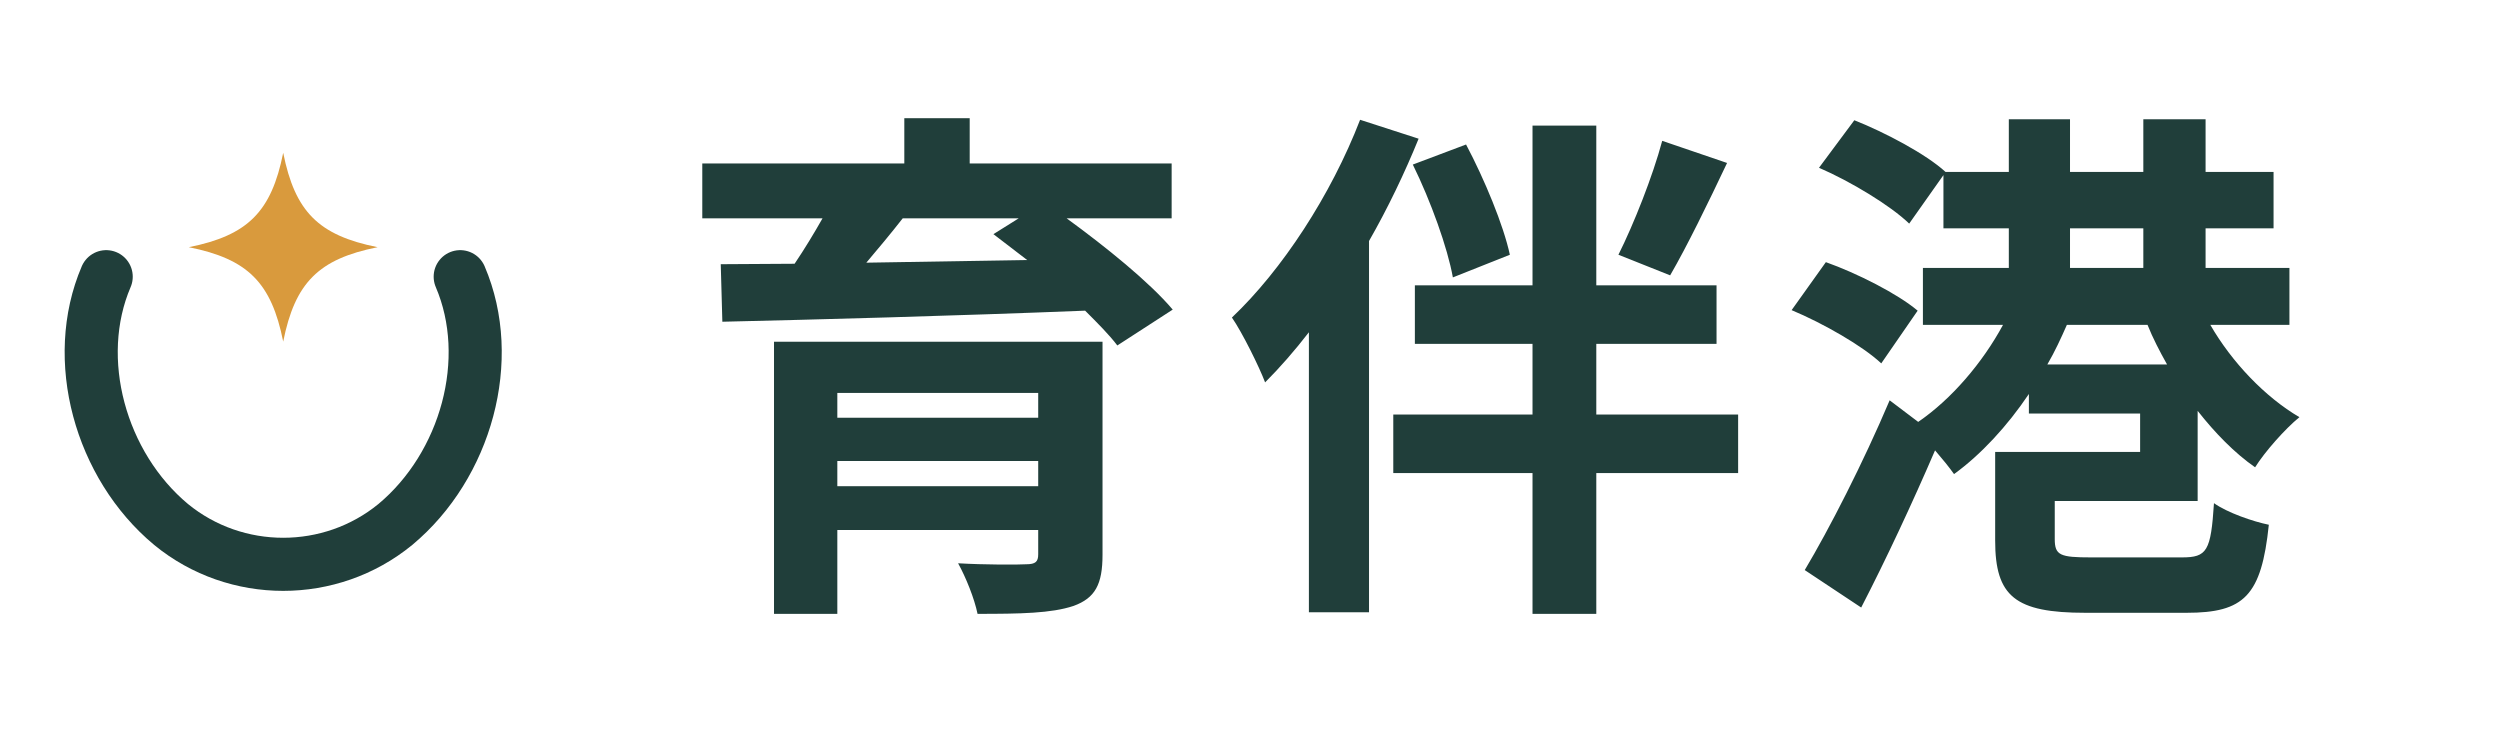
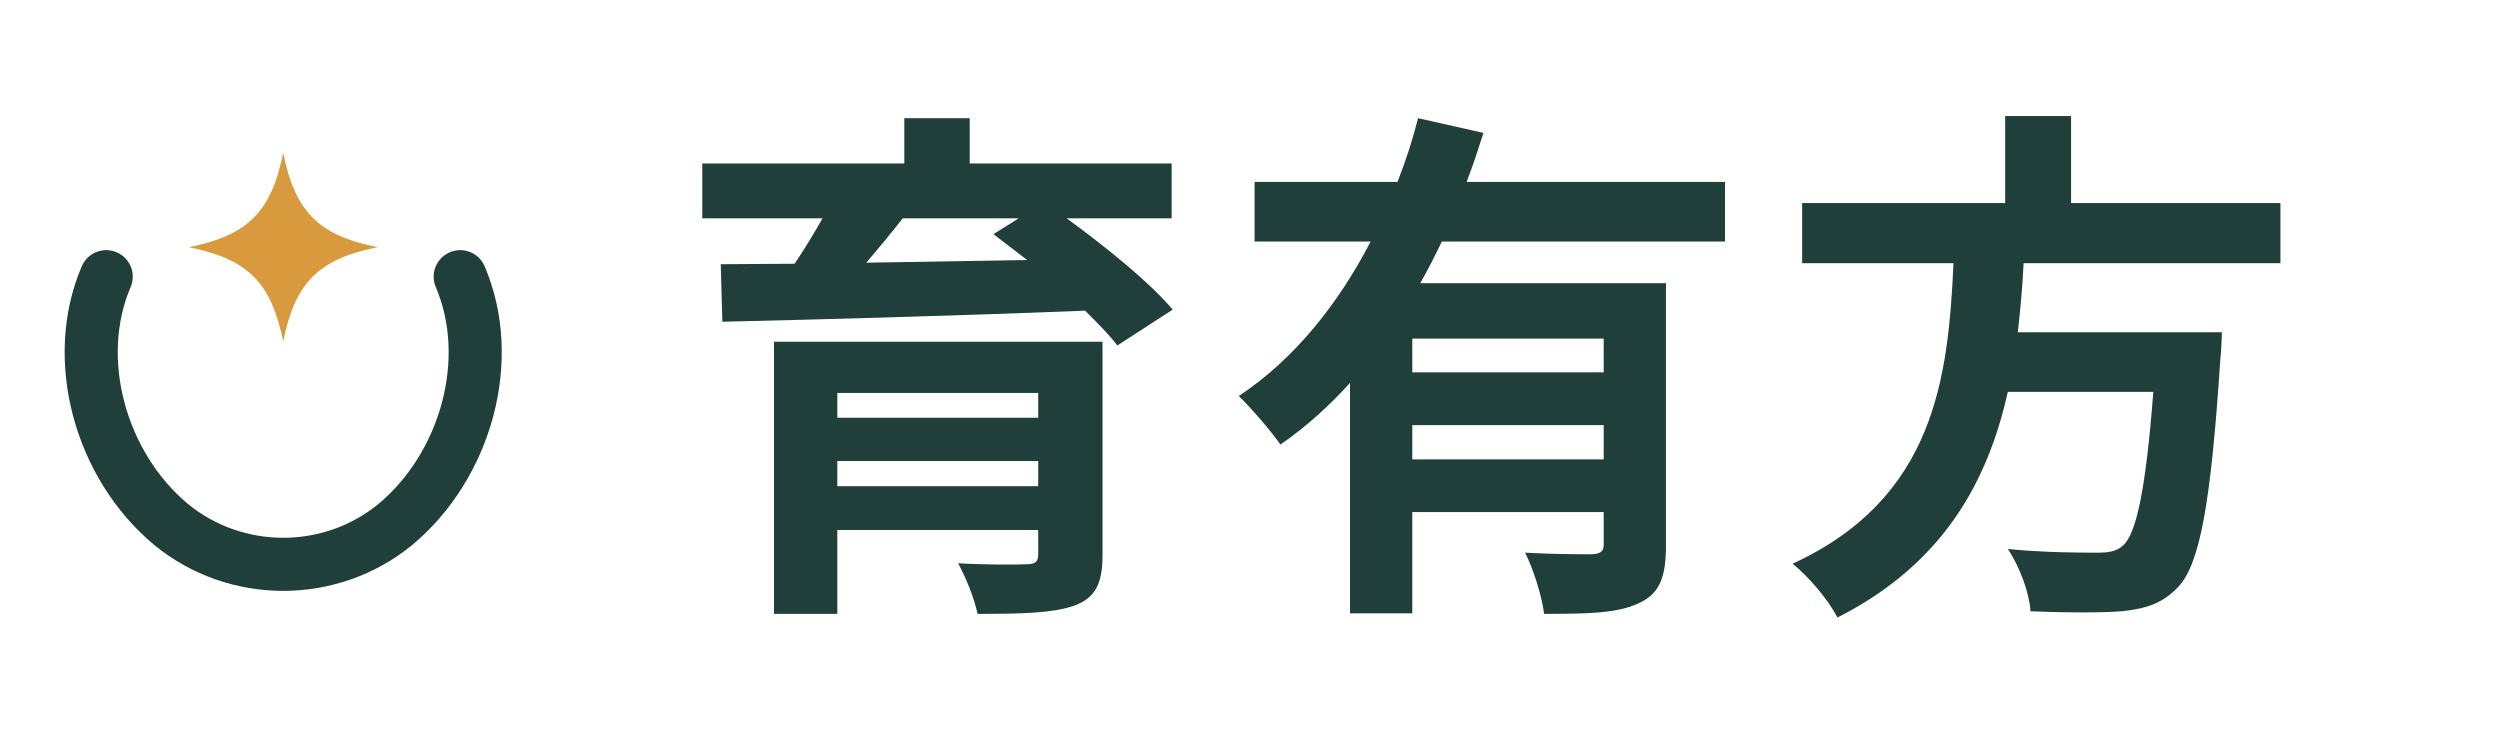
<svg xmlns="http://www.w3.org/2000/svg" width="512" height="152" viewBox="0 0 512 152" role="img" aria-labelledby="logo-title logo-desc" color="#203E3A">
  <g id="brand-symbol" transform="translate(0 18) scale(1.208333)">
    <path d="M18 32C12 46 17 64 29 74C40 83 56 83 67 74C79 64 84 46 78 32" fill="none" stroke="currentColor" stroke-width="9" stroke-linecap="round" />
    <path d="M48 11C50 21 54 25 64 27C54 29 50 33 48 43C46 33 42 29 32 27C42 25 46 21 48 11Z" fill="#D99A3D" />
  </g>
-   <text id="brand-name" x="138" y="116" fill="currentColor" font-family="Microsoft JhengHei, PingFang TC, Noto Sans TC, sans-serif" font-size="108" font-weight="700" letter-spacing="5">育伴港</text>
+   <text id="brand-name" x="138" y="116" fill="currentColor" font-family="Microsoft JhengHei, PingFang TC, Noto Sans TC, sans-serif" font-size="108" font-weight="700" letter-spacing="5">育有方</text>
</svg>
